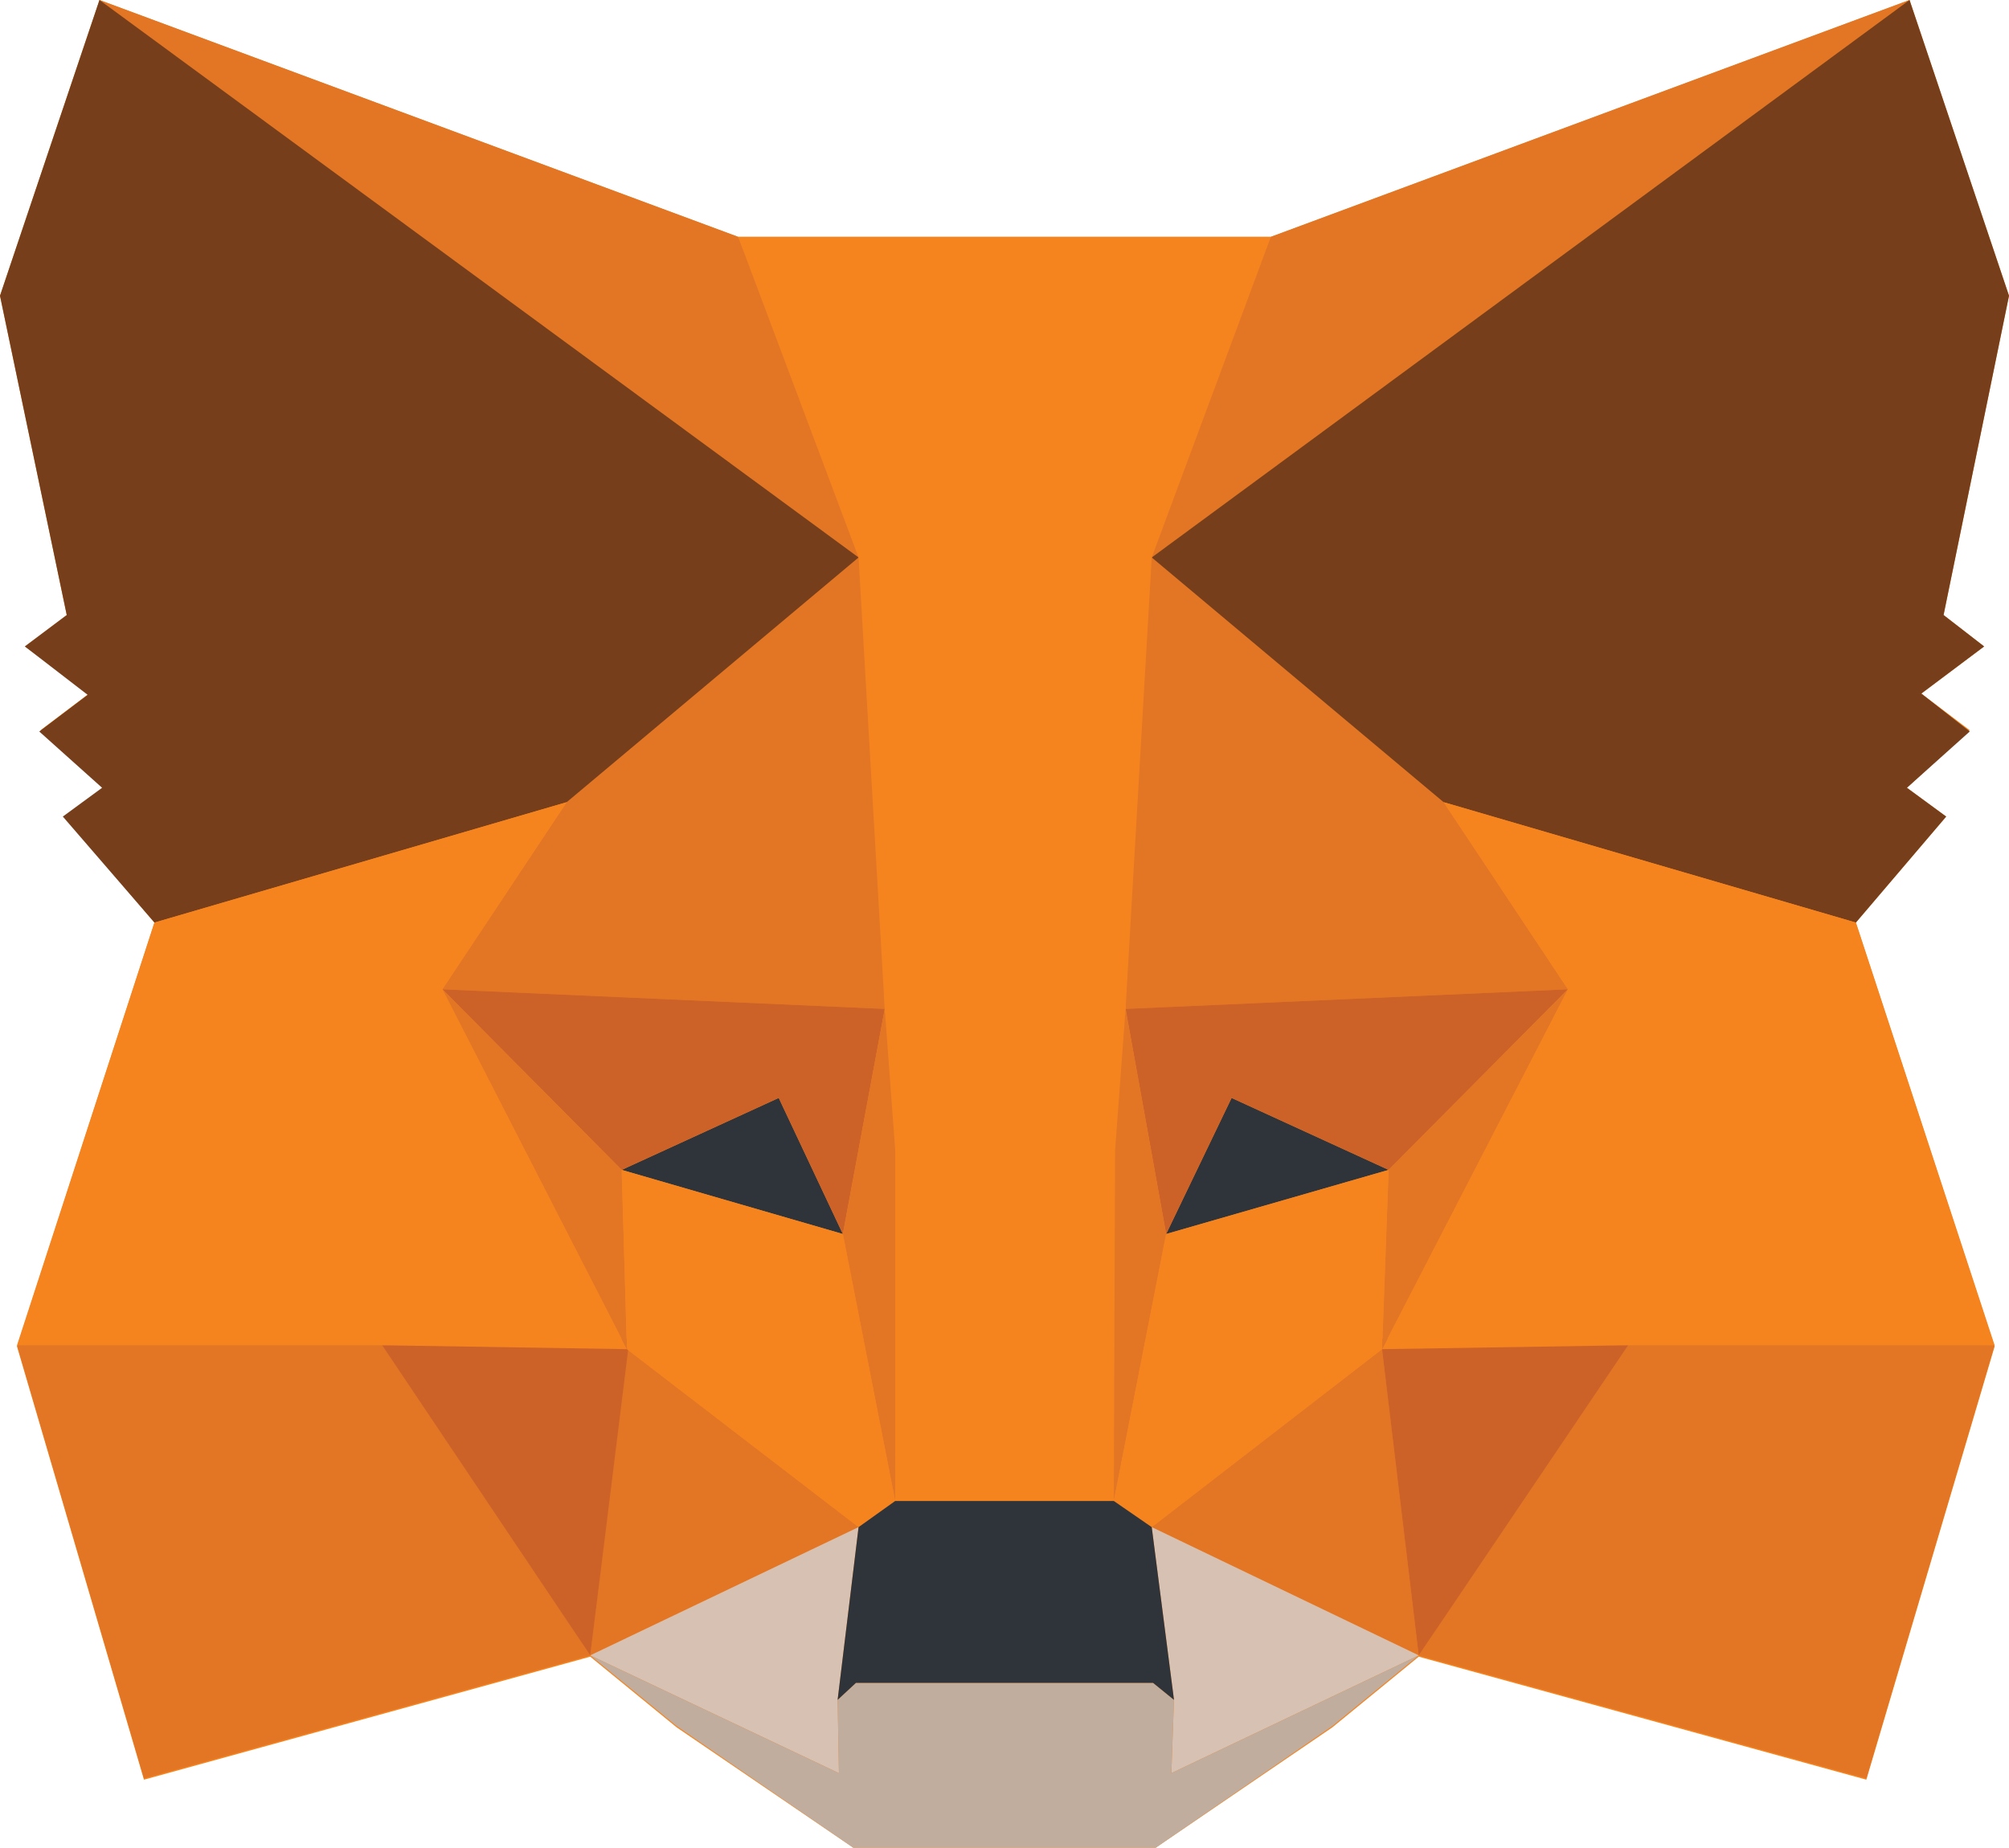
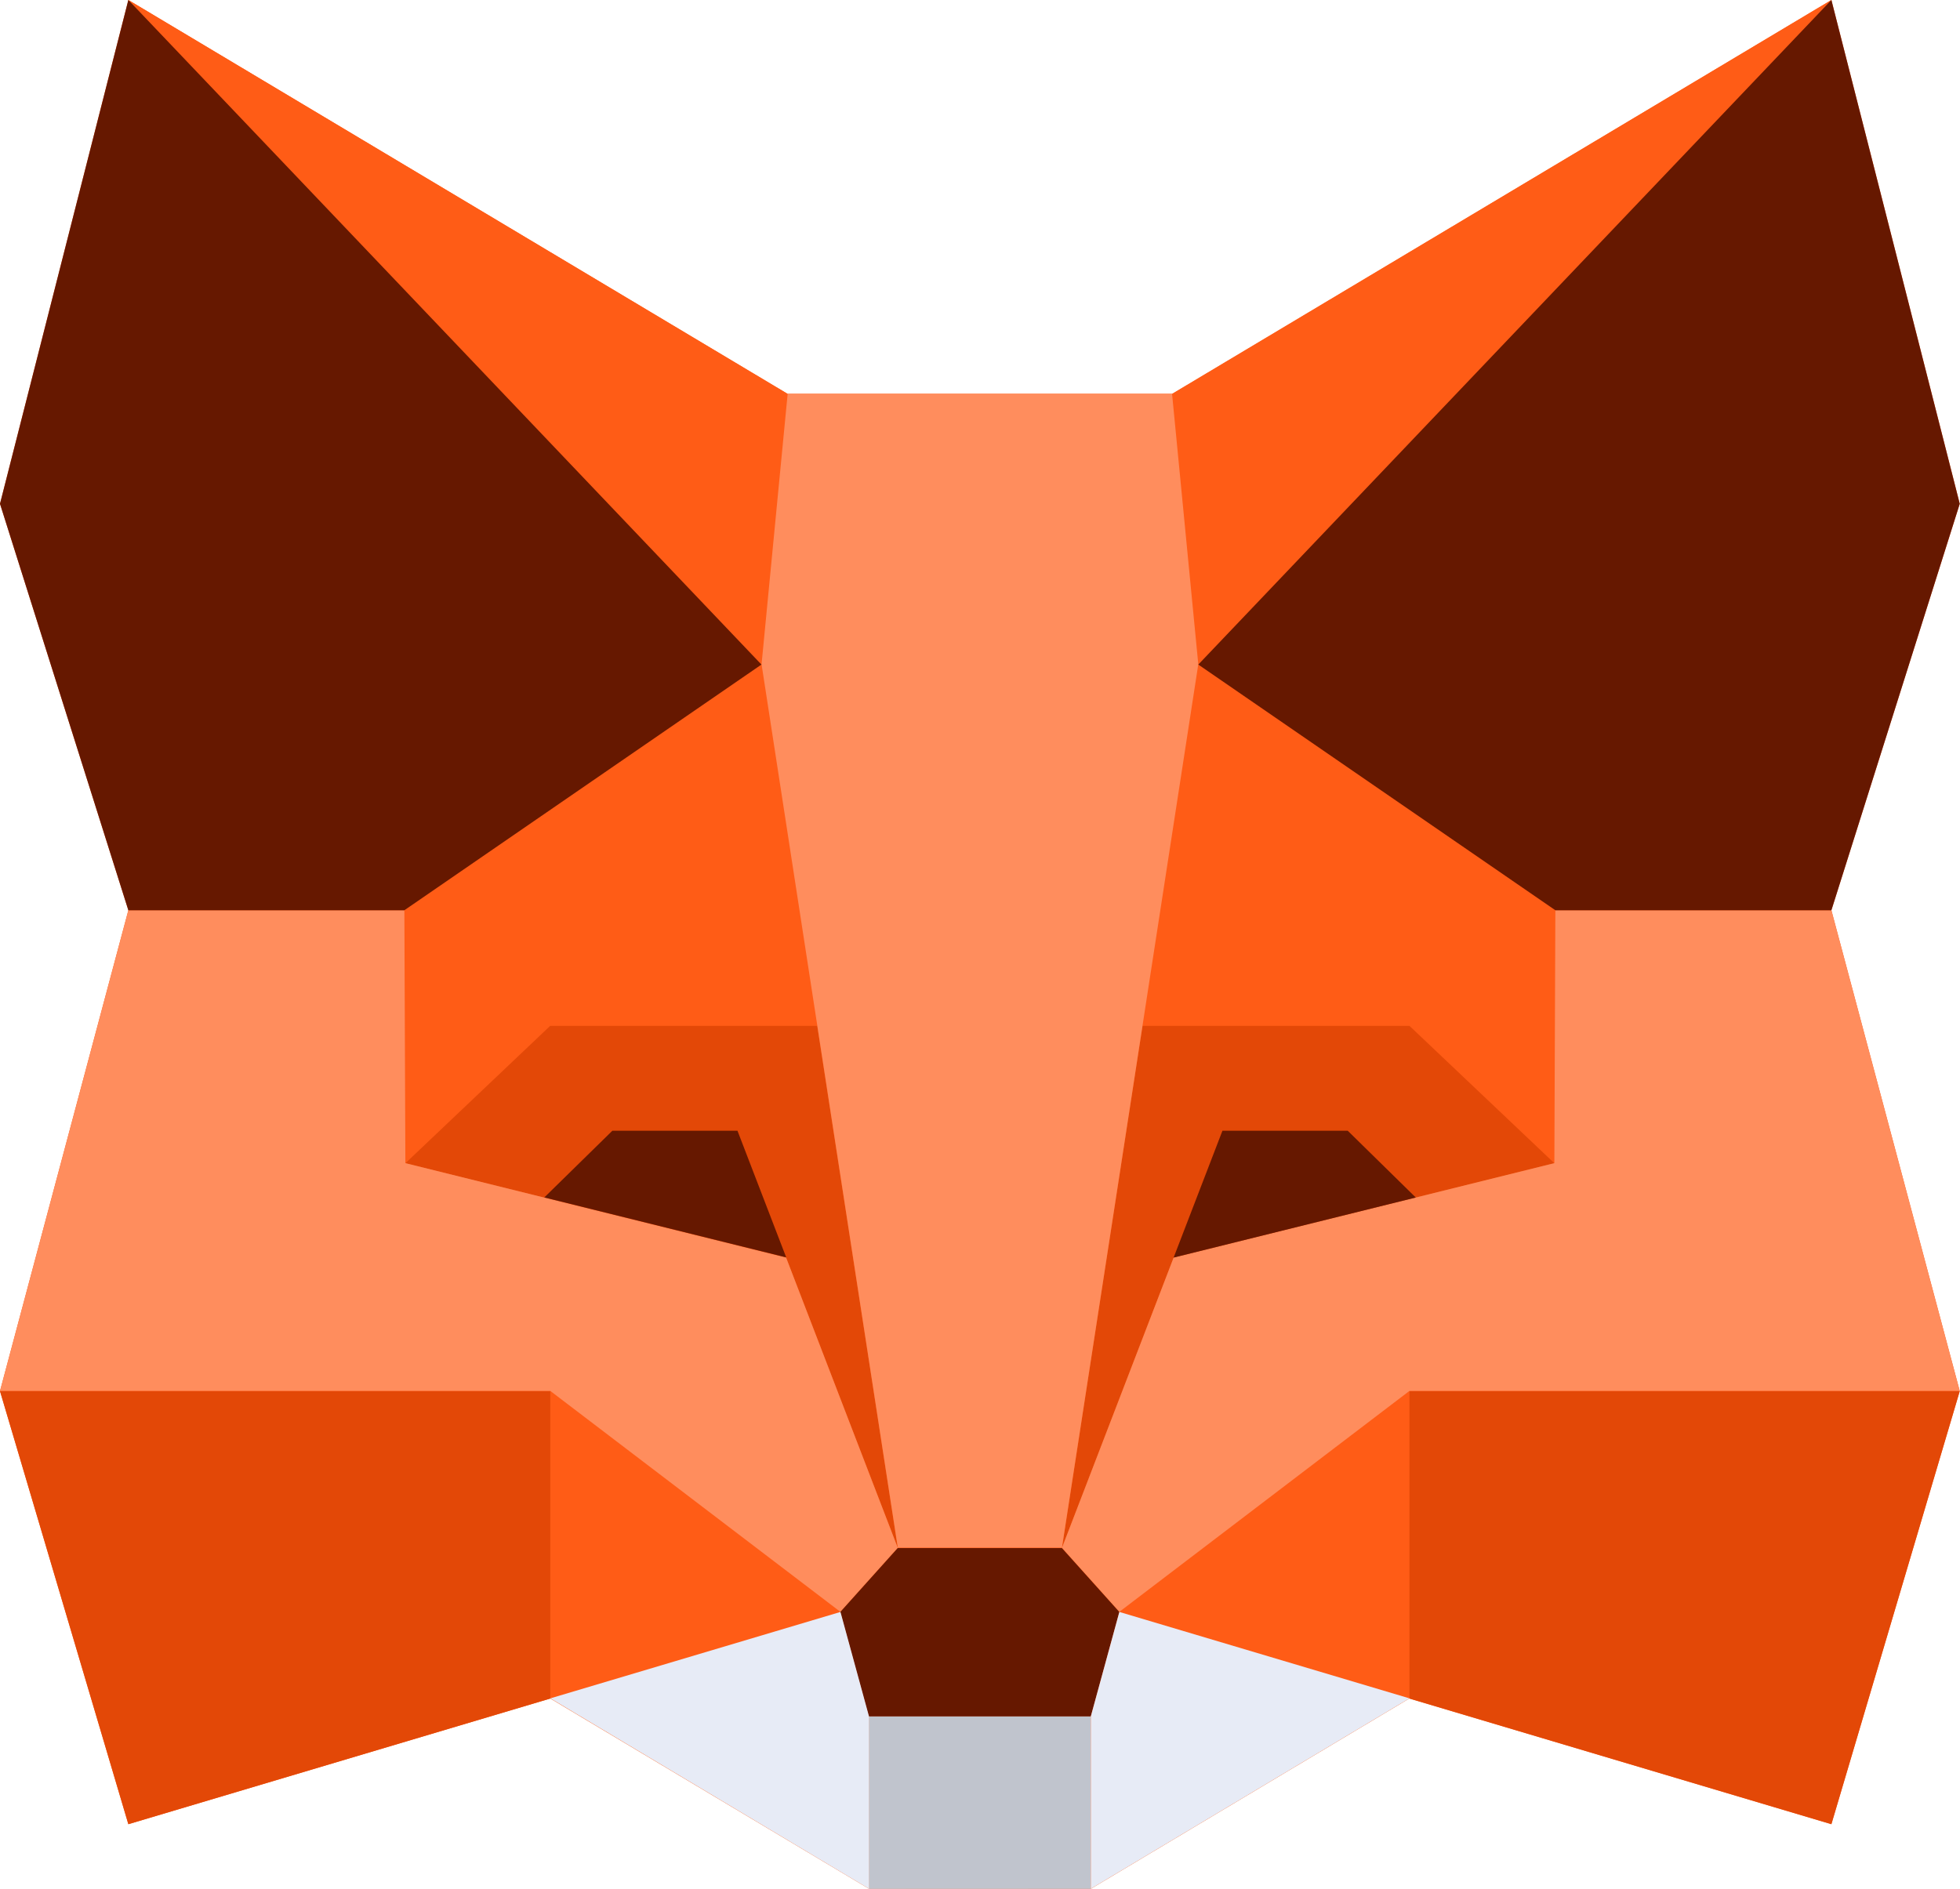
- <svg xmlns="http://www.w3.org/2000/svg" version="1.1" x="0px" y="0px" viewBox="0 0 153.5 141.2" xml:space="preserve" id="svg29" width="153.5" height="141.2">
-   <defs id="defs29" />
-   <style type="text/css" id="style1">
- 	.st0{display:none;}
- 	.st1{fill:#F5841F;}
- 	.st2{fill:#E27625;}
- 	.st3{fill:#D7C1B3;}
- 	.st4{fill:#2F343B;}
- 	.st5{fill:#CC6228;}
- 	.st6{fill:#C0AD9E;}
- 	.st7{fill:#763E1A;}
- </style>
-   <g id="MM_Head_background__x28_Do_not_edit_x29_" transform="translate(-25.6,-25.6)">
-     <g id="g1">
-       <path class="st1" d="m 167.4,96.1 6.9,-8.1 -3,-2.2 4.8,-4.4 -3.7,-2.8 4.8,-3.6 -3.1,-2.4 5,-24.4 -7.6,-22.6 m 0,0 -48.8,18.1 v 0 0 H 82 v 0 l -48.8,-18.1 0.3,0.2 -0.3,-0.2 -7.6,22.6 5.1,24.4 -3.2,2.4 4.9,3.6 -3.7,2.8 4.8,4.4 -3,2.2 6.9,8.1 -10.5,32.4 v 0 0 l 9.7,33.1 34.1,-9.4 v -0.1 0.1 0 0 0 0 0 0 0 l 6.6,5.4 13.5,9.2 h 23.1 l 13.5,-9.2 6.6,-5.4 v 0 0 0 0 l 34.2,9.4 9.8,-33.1 v 0 0 L 167.4,96.1 m -96.7,56 v 0 0" id="path1" />
-     </g>
-   </g>
-   <g id="Logos" transform="translate(-25.6,-25.6)">
-     <g id="g29">
-       <polygon class="st2" points="171.5,25.6 111.6,69.7 122.7,43.7 " id="polygon1" />
-       <polygon class="st2" points="33.2,25.6 92.6,70.1 82,43.7 " id="polygon2" />
-       <polygon class="st2" points="168.2,161.5 178,128.4 150,127.9 134,152.1 " id="polygon3" />
-       <polygon class="st2" points="70.7,152.1 54.8,127.9 26.9,128.4 36.6,161.5 " id="polygon4" />
-       <polygon class="st2" points="93.2,102.7 92.1,66.5 68.9,86.9 59.4,101.2 " id="polygon5" />
-       <polygon class="st2" points="111.6,102.7 145.4,101.2 135.9,86.9 112.3,66.1 " id="polygon6" />
-       <polygon class="st2" points="70.7,152.1 91.2,142.3 73.5,128.7 " id="polygon7" />
-       <polygon class="st2" points="113.6,142.3 134,152.1 131.2,128.7 " id="polygon8" />
-       <polygon class="st3" points="115.3,155.5 115.1,161.1 134,152.1 113.6,142.3 " id="polygon9" />
-       <polygon class="st3" points="89.6,155.5 91.2,142.3 70.7,152.1 89.7,161.1 " id="polygon10" />
-       <polygon class="st4" points="90,119.9 73.1,115 85.1,109.5 " id="polygon11" />
-       <polygon class="st4" points="114.7,119.9 119.7,109.5 131.7,115 " id="polygon12" />
-       <polygon class="st5" points="70.7,152.1 73.7,127.9 54.8,128.4 " id="polygon13" />
-       <polygon class="st5" points="131.1,127.9 134,152.1 150,128.4 " id="polygon14" />
-       <polygon class="st5" points="111.6,102.7 114.7,119.9 119.7,109.5 131.7,115 145.4,101.2 " id="polygon15" />
-       <polygon class="st5" points="85.1,109.5 90,119.9 93.2,102.7 59.4,101.2 73.1,115 " id="polygon16" />
-       <polygon class="st2" points="59.4,101.2 73.5,128.7 73.1,115 " id="polygon17" />
-       <polygon class="st2" points="131.7,115 131.2,128.7 145.4,101.2 " id="polygon18" />
-       <polygon class="st2" points="94,140.3 94.9,113.5 93.2,102.7 90,119.9 " id="polygon19" />
-       <polygon class="st2" points="110.7,140.3 114.7,119.9 111.6,102.7 109.9,113.4 " id="polygon20" />
-       <polygon class="st1" points="110.7,140.3 113.6,142.3 131.2,128.7 131.7,115 114.7,119.9 " id="polygon21" />
-       <polygon class="st1" points="73.5,128.7 91.2,142.3 94,140.3 90,119.9 73.1,115 " id="polygon22" />
-       <polygon class="st6" points="70.7,152.1 77.3,157.5 90.8,166.8 113.9,166.8 127.4,157.5 134,152.1 115.1,161.1 115.3,155.5 113.7,154.2 91,154.2 89.6,155.5 89.7,161.1 " id="polygon23" />
-       <polygon class="st4" points="113.7,154.2 115.3,155.5 113.6,142.3 110.7,140.3 94,140.3 91.2,142.3 89.6,155.5 91,154.2 " id="polygon24" />
-       <polygon class="st7" points="174.3,88 171.3,85.8 176.1,81.5 172.4,78.6 177.2,75 174.1,72.6 179.1,48.2 171.5,25.6 113.6,68.2 135.9,86.9 167.4,96.1 " id="polygon25" />
-       <polygon class="st7" points="30.4,88 37.4,96.1 68.9,86.9 91.2,68.2 33.2,25.6 25.6,48.2 30.7,72.6 27.5,75 32.3,78.7 28.6,81.5 33.4,85.8 " id="polygon26" />
-       <polygon class="st1" points="167.4,96.1 135.9,86.9 145.4,101.2 131.2,128.7 150,128.4 178,128.4 " id="polygon27" />
-       <polygon class="st1" points="68.9,86.9 37.4,96.1 26.9,128.4 54.8,128.4 73.5,128.7 59.4,101.2 " id="polygon28" />
-       <polygon class="st1" points="94,113.5 94,140.3 110.7,140.3 110.8,113.5 111.6,102.7 113.6,68.2 122.7,43.7 82,43.7 91.2,68.2 93.2,102.7 " id="polygon29" />
-     </g>
-   </g>
+ <svg xmlns="http://www.w3.org/2000/svg" version="1.1" id="Layer_1" x="0px" y="0px" viewBox="0 0 142 136.878" style="enable-background:new 0 0 142 136.878;" xml:space="preserve">
+   <path style="fill:#FF5C16;" d="M132.682,132.192l-30.583-9.106l-23.063,13.787l-16.092-0.007l-23.077-13.78l-30.569,9.106L0,100.801  l9.299-34.839L0,36.507L9.299,0l47.766,28.538h27.85L132.682,0l9.299,36.507l-9.299,29.455l9.299,34.839L132.682,132.192  L132.682,132.192z" />
+   <path style="fill:#FF5C16;" d="M9.305,0l47.767,28.558l-1.899,19.599L9.305,0z M39.875,100.814l21.017,16.01l-21.017,6.261  C39.875,123.085,39.875,100.814,39.875,100.814z M59.212,74.345l-4.039-26.174L29.317,65.97l-0.014-0.007v0.013l0.08,18.321  l10.485-9.951L59.212,74.345L59.212,74.345z M132.682,0L84.915,28.558l1.893,19.599L132.682,0z M102.113,100.814l-21.018,16.01  l21.018,6.261V100.814z M112.678,65.975h0.007H112.678v-0.013l-0.006,0.007L86.815,48.171l-4.039,26.174h19.336l10.492,9.95  C112.604,84.295,112.678,65.975,112.678,65.975z" />
+   <path style="fill:#E34807;" d="M39.868,123.085l-30.569,9.106L0,100.814h39.868C39.868,100.814,39.868,123.085,39.868,123.085z   M59.205,74.338l5.839,37.84l-8.093-21.04L29.37,84.295l10.491-9.956h19.344L59.205,74.338z M102.112,123.085l30.57,9.106  l9.299-31.378h-39.869C102.112,100.814,102.112,123.085,102.112,123.085z M82.776,74.338l-5.839,37.84l8.092-21.04l27.583-6.843  l-10.498-9.956H82.776V74.338z" />
+   <path style="fill:#FF8D5D;" d="M0,100.801l9.299-34.839h19.997l0.073,18.327l27.584,6.843l8.092,21.039l-4.16,4.633l-21.017-16.01H0  V100.801z M141.981,100.801l-9.299-34.839h-19.998l-0.073,18.327l-27.582,6.843l-8.093,21.039l4.159,4.633l21.018-16.01h39.868  V100.801z M84.915,28.538h-27.85l-1.891,19.599l9.872,64.013h11.891l9.878-64.013L84.915,28.538z" />
+   <path style="fill:#661800;" d="M9.299,0L0,36.507l9.299,29.455h19.997l25.87-17.804L9.299,0z M53.426,81.938h-9.059l-4.932,4.835  l17.524,4.344l-3.533-9.186V81.938z M132.682,0l9.299,36.507l-9.299,29.455h-19.998L86.815,48.158L132.682,0z M88.568,81.938h9.072  l4.932,4.841l-17.544,4.353l3.54-9.201V81.938z M79.029,124.385l2.067-7.567l-4.16-4.633h-11.9l-4.159,4.633l2.066,7.567" />
+   <path style="fill:#C0C4CD;" d="M79.029,124.384v12.495H62.945v-12.495L79.029,124.384L79.029,124.384z" />
+   <path style="fill:#E7EBF6;" d="M39.875,123.072l23.083,13.8v-12.495l-2.067-7.566C60.891,116.811,39.875,123.072,39.875,123.072z   M102.113,123.072l-23.084,13.8v-12.495l2.067-7.566C81.096,116.811,102.113,123.072,102.113,123.072z" />
</svg>
